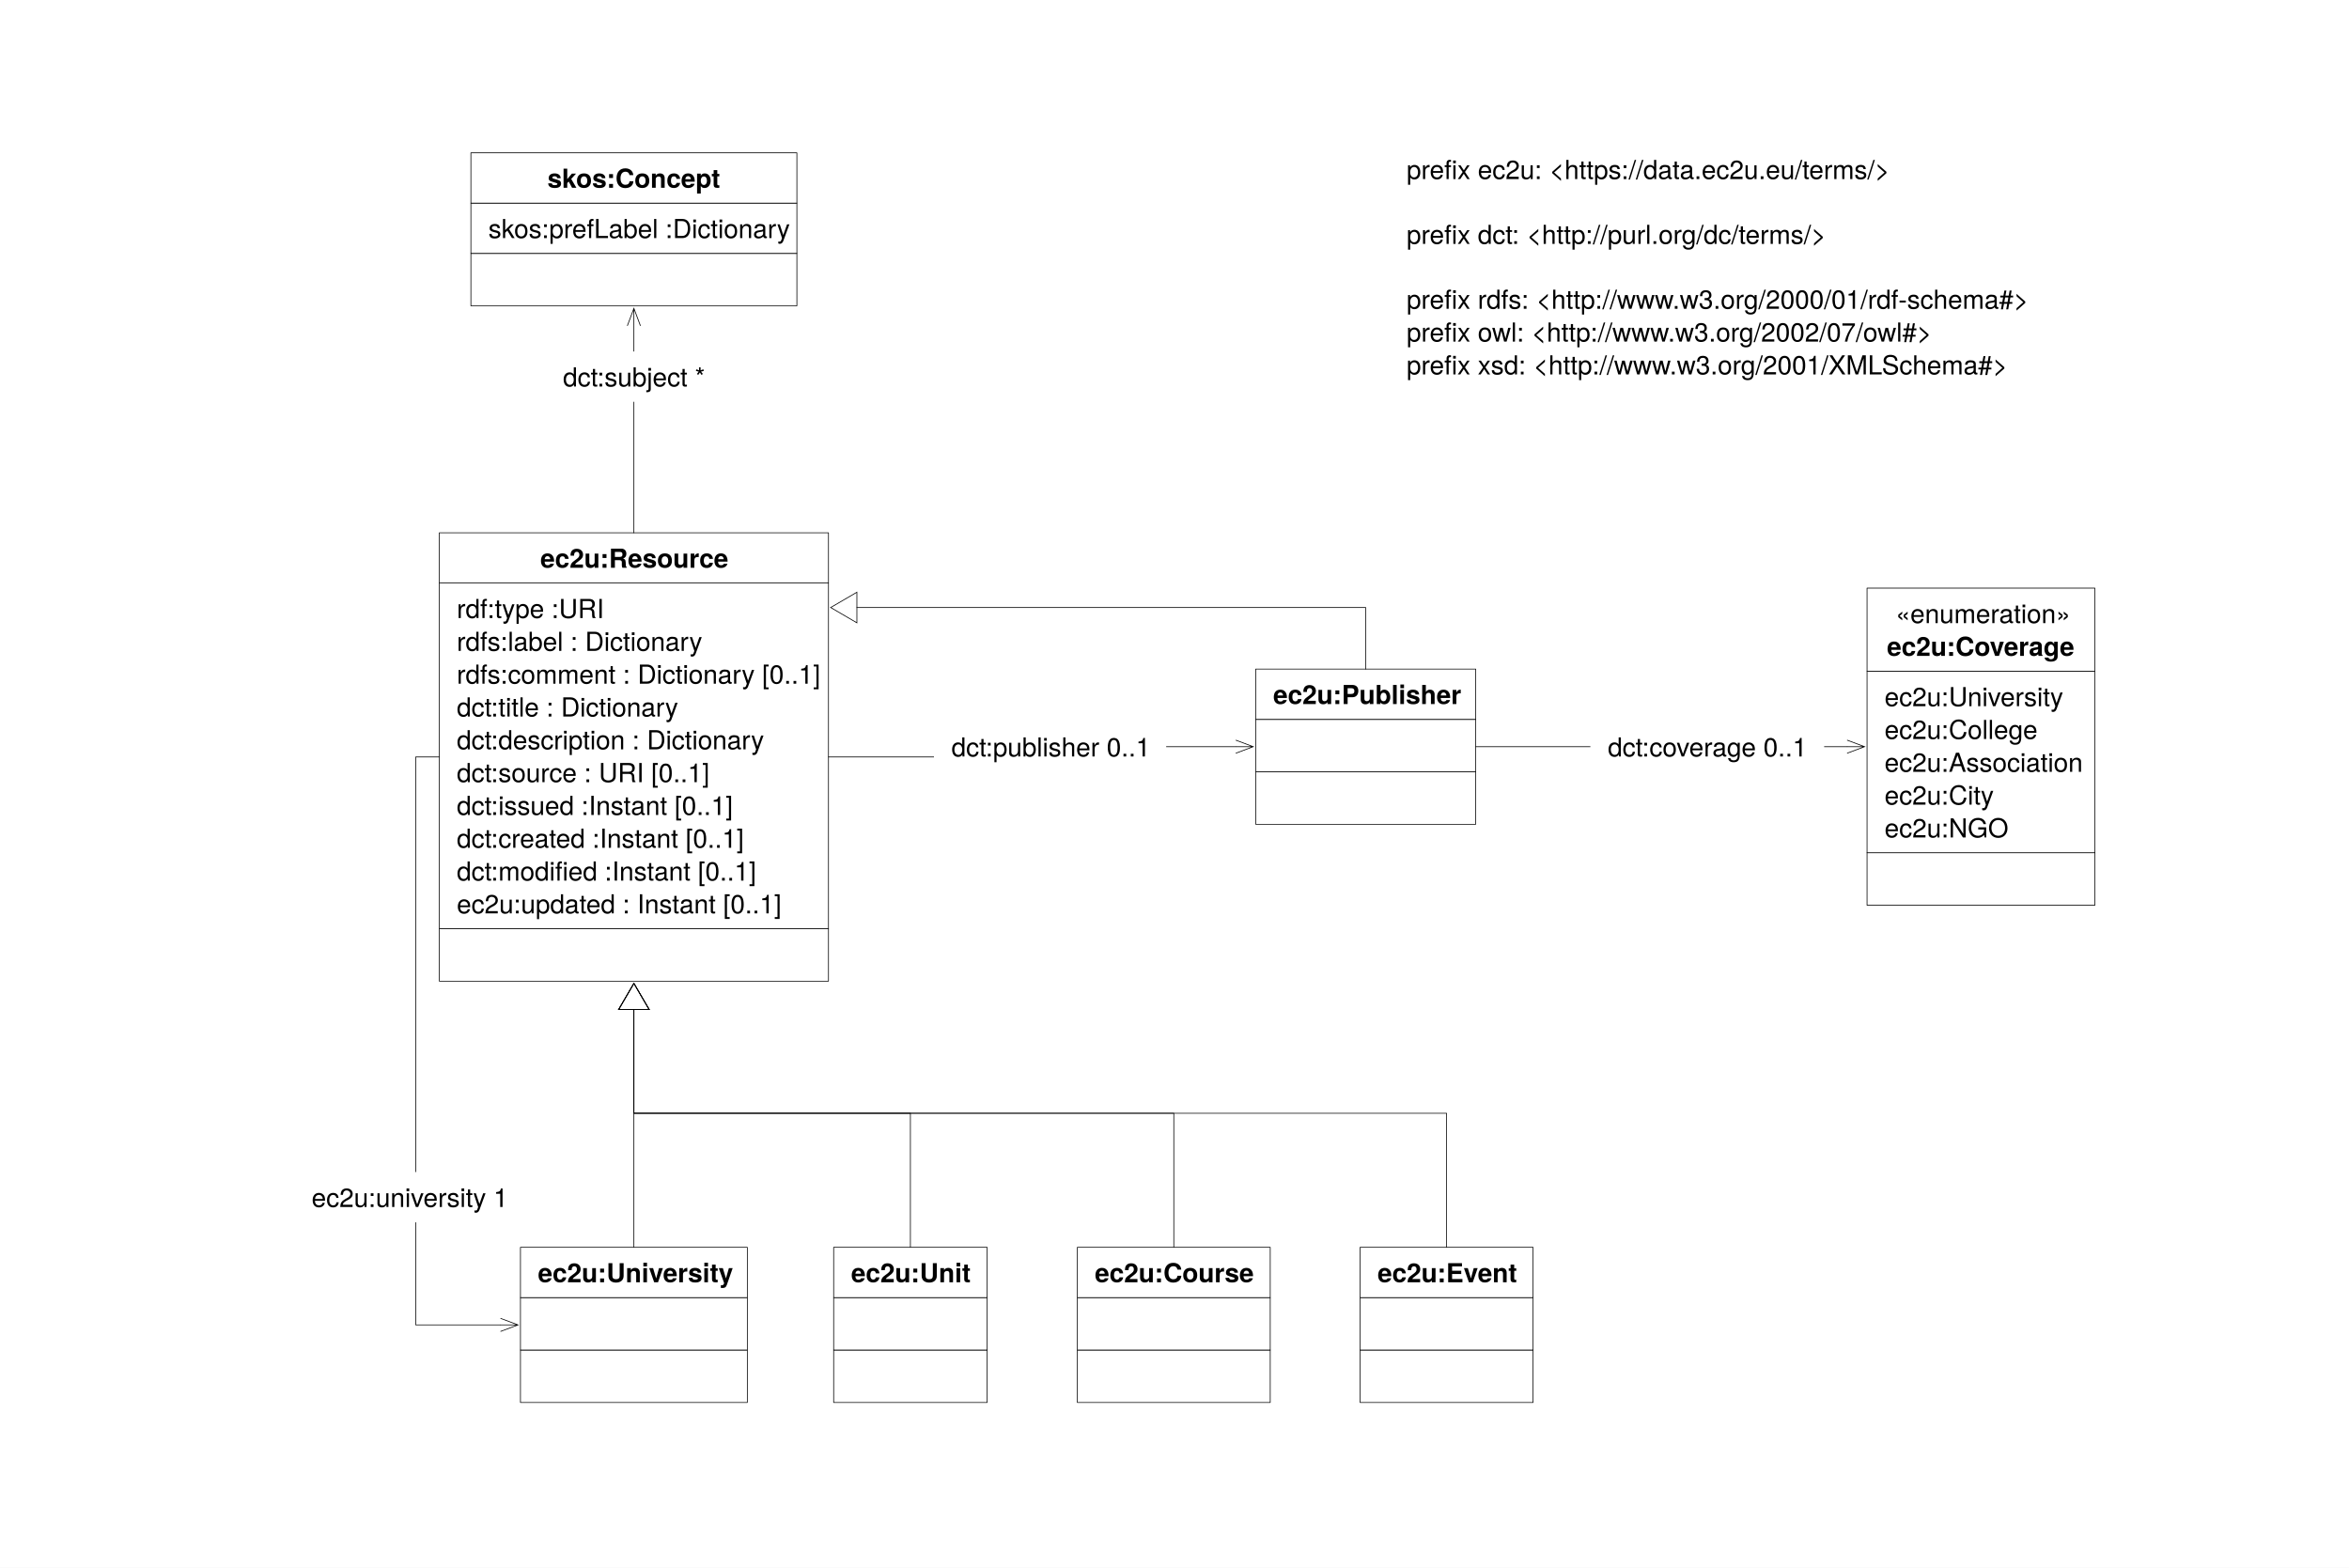
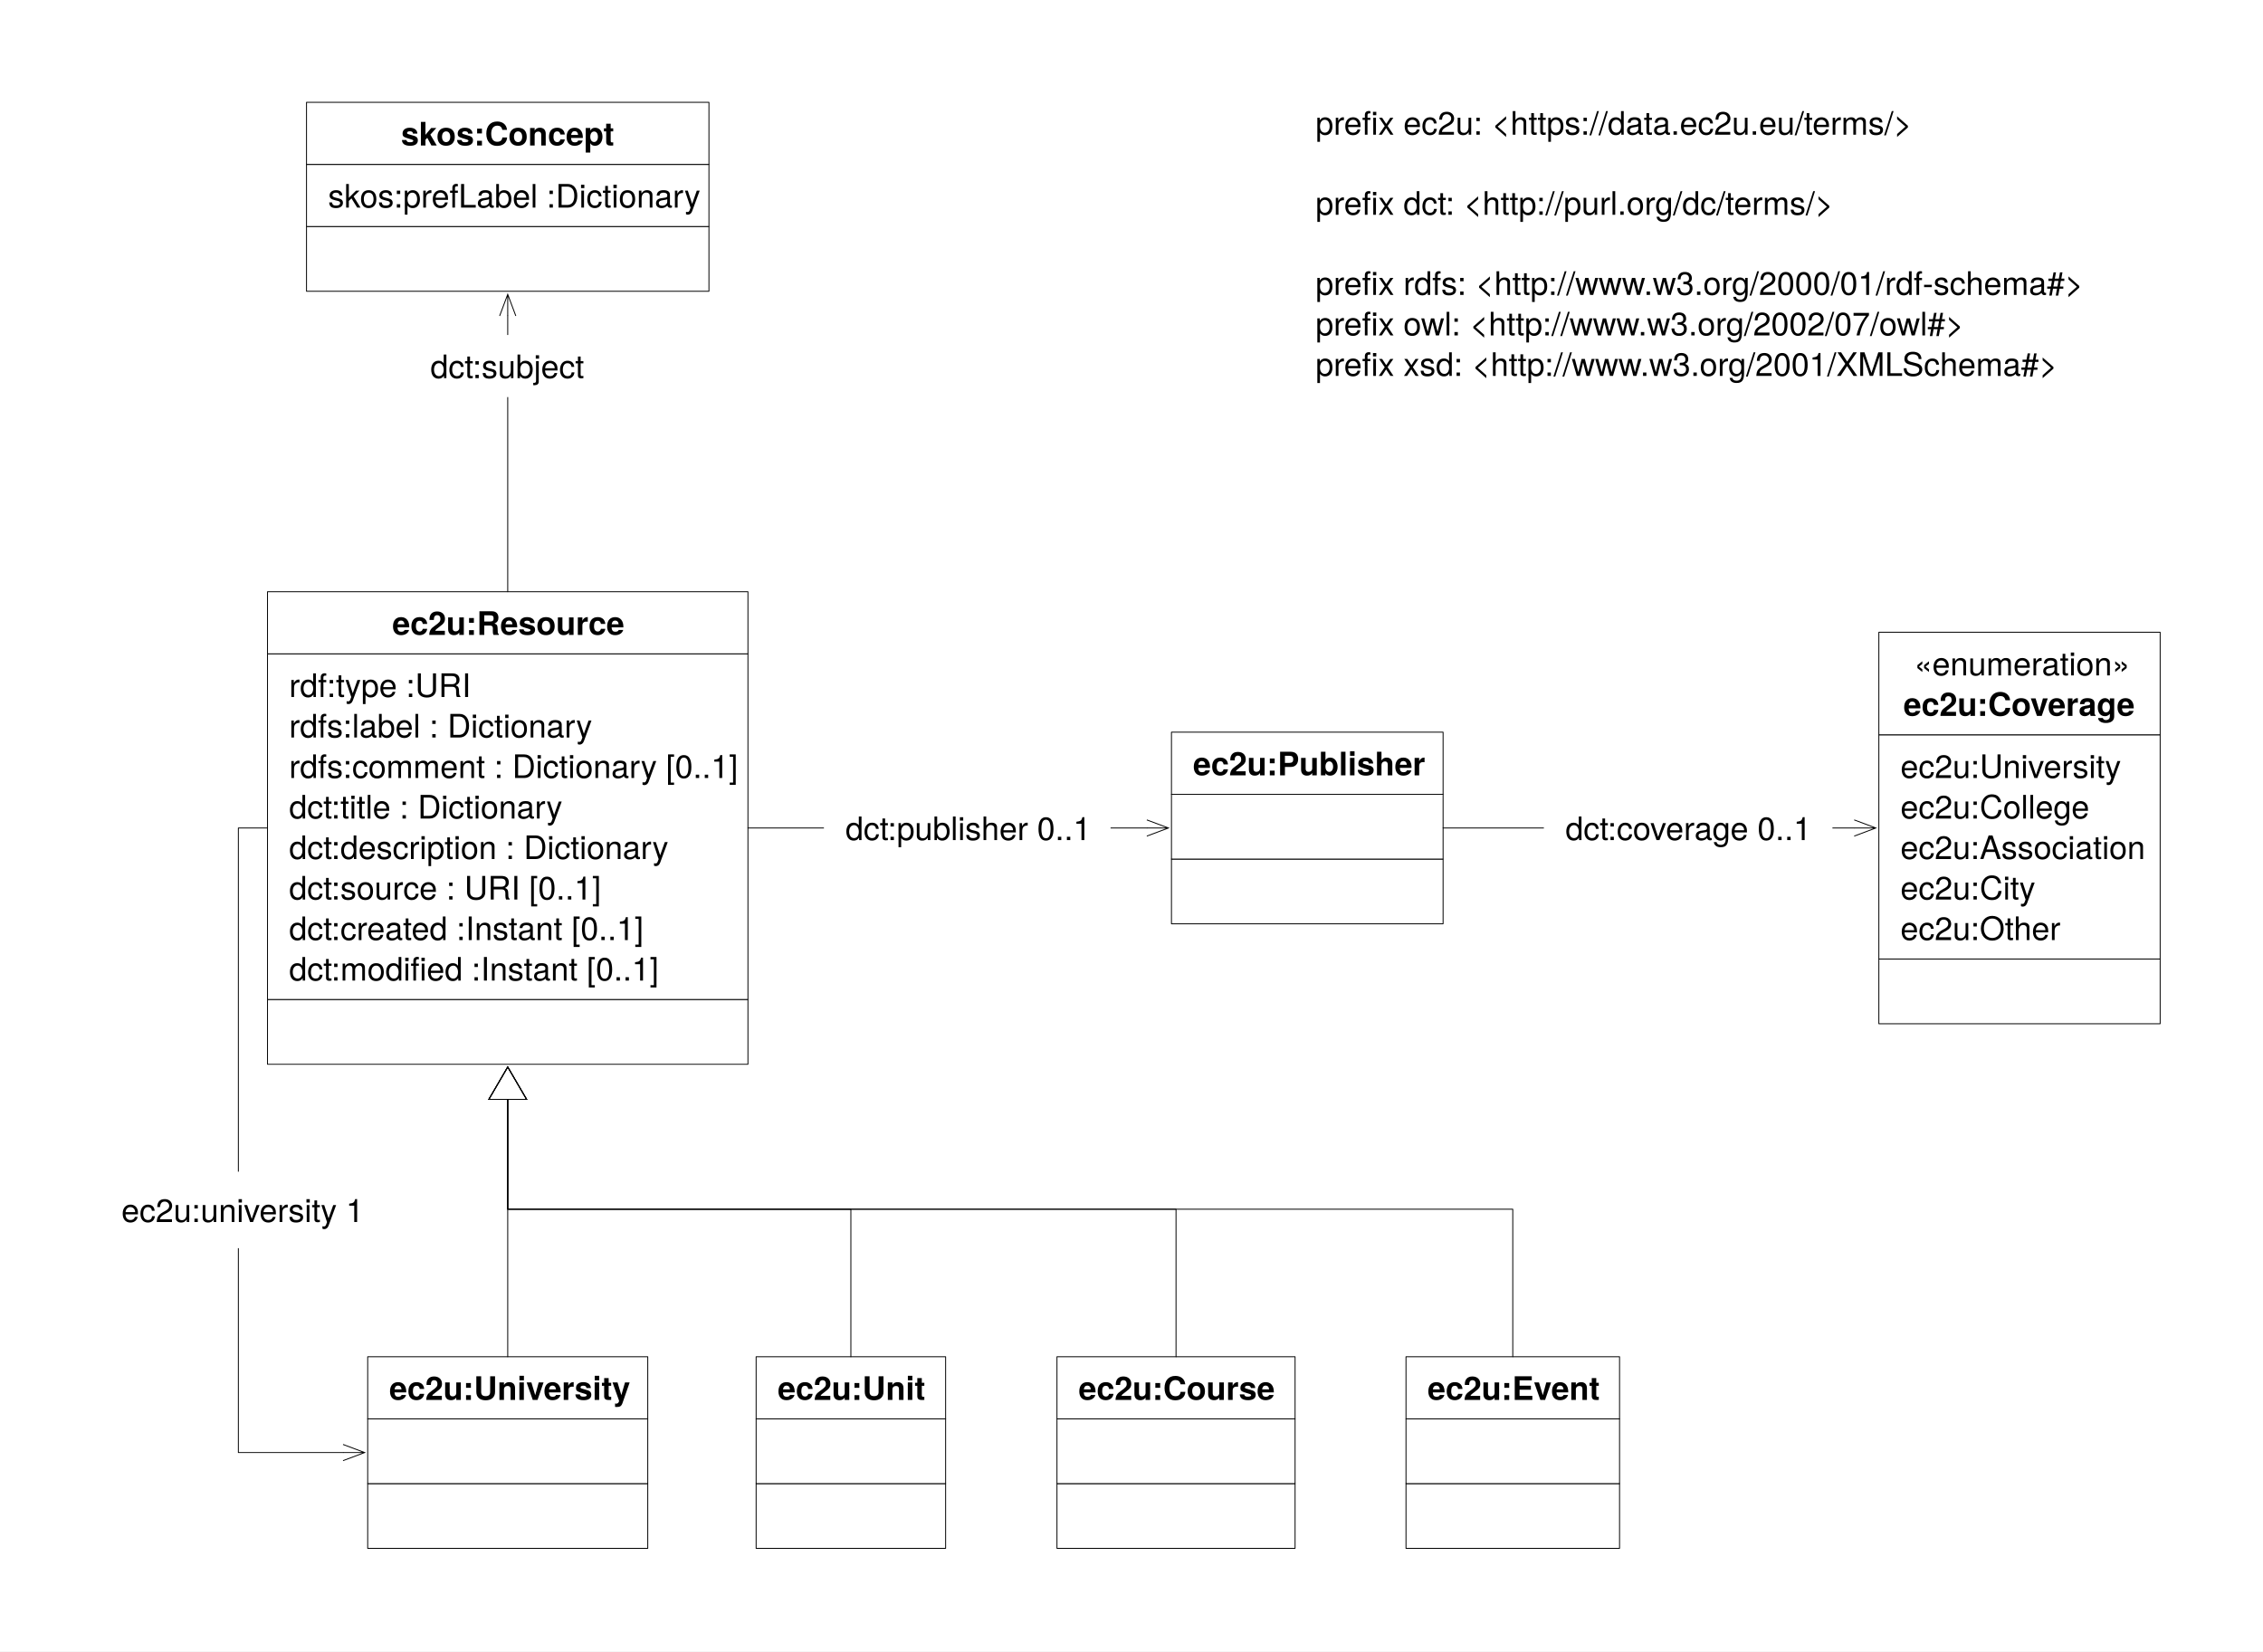
- <svg xmlns="http://www.w3.org/2000/svg" xmlns:xlink="http://www.w3.org/1999/xlink" version="1.1" viewBox="0 0 806 538" width="806" height="538">
+ <svg xmlns="http://www.w3.org/2000/svg" xmlns:xlink="http://www.w3.org/1999/xlink" version="1.1" viewBox="151 24 629 459" width="629" height="459">
  <defs>
    <marker orient="auto" overflow="visible" markerUnits="strokeWidth" id="UMLInheritance_Marker" stroke-linejoin="miter" stroke-miterlimit="10" viewBox="-1 -22 38 44" markerWidth="38" markerHeight="44" color="black">
      <g>
        <path d="M 36 0 L 0 -21 L 0 21 Z" fill="none" stroke="currentColor" stroke-width="1" />
      </g>
    </marker>
    <marker orient="auto" overflow="visible" markerUnits="strokeWidth" id="StickArrow_Marker" stroke-linejoin="miter" stroke-miterlimit="10" viewBox="-1 -10 26 20" markerWidth="26" markerHeight="20" color="black">
      <g>
        <path d="M 24 0 L 0 0 M 0 -9 L 24 0 L 0 9" fill="none" stroke="currentColor" stroke-width="1" />
      </g>
    </marker>
  </defs>
-   <g id="Resources" fill-opacity="1" stroke-dasharray="none" fill="none" stroke="none" stroke-opacity="1">
-     <rect fill="white" x="0" y="0" width="806" height="538" />
+   <g id="Resources" stroke-opacity="1" stroke-dasharray="none" fill="none" stroke="none" fill-opacity="1">
+     <rect fill="white" x="151" y="24" width="629" height="459" />
    <g id="Resources_Layer_1">
      <g id="Group_2">
        <g id="Graphic_5">
-           <rect x="178.583" y="463.293" width="77.844" height="18" fill="white" />
-           <rect x="178.583" y="463.293" width="77.844" height="18" stroke="black" stroke-linecap="round" stroke-linejoin="round" stroke-width=".25" />
+           <rect x="253.2" y="436.363" width="77.844" height="18" fill="white" />
+           <rect x="253.2" y="436.363" width="77.844" height="18" stroke="black" stroke-linecap="round" stroke-linejoin="round" stroke-width=".25" />
        </g>
        <g id="Graphic_4">
-           <rect x="178.583" y="445.293" width="77.844" height="18" fill="white" />
-           <rect x="178.583" y="445.293" width="77.844" height="18" stroke="black" stroke-linecap="round" stroke-linejoin="round" stroke-width=".25" />
+           <rect x="253.2" y="418.363" width="77.844" height="18" fill="white" />
+           <rect x="253.2" y="418.363" width="77.844" height="18" stroke="black" stroke-linecap="round" stroke-linejoin="round" stroke-width=".25" />
        </g>
        <g id="Graphic_3">
-           <rect x="178.583" y="428.031" width="77.844" height="17.261" fill="white" />
-           <rect x="178.583" y="428.031" width="77.844" height="17.261" stroke="black" stroke-linecap="round" stroke-linejoin="round" stroke-width=".25" />
-           <text transform="translate(184.5827 431.0315)" fill="black">
+           <rect x="253.2" y="401.102" width="77.844" height="17.261" fill="white" />
+           <rect x="253.2" y="401.102" width="77.844" height="17.261" stroke="black" stroke-linecap="round" stroke-linejoin="round" stroke-width=".25" />
+           <text transform="translate(259.2003 404.1024)" fill="black">
            <tspan font-family="Helvetica Neue" font-weight="bold" font-size="9" fill="black" x="48316906e-20" y="9">ec2u:University
                        </tspan>
          </text>
        </g>
      </g>
      <g id="Graphic_6">
-         <text transform="translate(482.6378 52.44094)" fill="black">
+         <text transform="translate(516.6535 52.44094)" fill="black">
          <tspan font-family="Helvetica Neue" font-size="9" fill="black" x="0" y="9">prefix ec2u: &lt;https://data.ec2u.eu/terms/&gt;</tspan>
          <tspan font-family="Helvetica Neue" font-size="9" fill="black" x="0" y="31.261">prefix dct: &lt;http://purl.org/dc/terms/&gt;</tspan>
          <tspan font-family="Helvetica Neue" font-size="9" fill="black" x="0" y="53.522">prefix rdfs: &lt;http://www.w3.org/2000/01/rdf-schema#&gt;</tspan>
          <tspan font-family="Helvetica Neue" font-size="9" fill="black" x="0" y="64.783">prefix owl: &lt;http://www.w3.org/2002/07/owl#&gt;</tspan>
          <tspan font-family="Helvetica Neue" font-size="9" fill="black" x="0" y="76.044">prefix xsd: &lt;http://www.w3.org/2001/XMLSchema#&gt;</tspan>
        </text>
      </g>
      <g id="Group_7">
        <g id="Graphic_10">
-           <rect x="150.737" y="318.706" width="133.536" height="18" fill="white" />
-           <rect x="150.737" y="318.706" width="133.536" height="18" stroke="black" stroke-linecap="round" stroke-linejoin="round" stroke-width=".25" />
+           <rect x="225.354" y="301.815" width="133.536" height="18" fill="white" />
+           <rect x="225.354" y="301.815" width="133.536" height="18" stroke="black" stroke-linecap="round" stroke-linejoin="round" stroke-width=".25" />
        </g>
        <g id="Graphic_9">
-           <rect x="150.737" y="200.096" width="133.536" height="118.611" fill="white" />
-           <rect x="150.737" y="200.096" width="133.536" height="118.611" stroke="black" stroke-linecap="round" stroke-linejoin="round" stroke-width=".25" />
-           <text transform="translate(156.7367 203.0957)" fill="black">
+           <rect x="225.354" y="205.726" width="133.536" height="96.088" fill="white" />
+           <rect x="225.354" y="205.726" width="133.536" height="96.088" stroke="black" stroke-linecap="round" stroke-linejoin="round" stroke-width=".25" />
+           <text transform="translate(231.3543 208.7262)" fill="black">
            <tspan font-family="Helvetica Neue" font-size="9" fill="black" x="0" y="9">rdf:type :URI</tspan>
            <tspan font-family="Helvetica Neue" font-size="9" fill="black" x="0" y="20.261">rdfs:label :
                            Dictionary
                        </tspan>
            <tspan font-family="Helvetica Neue" font-size="9" fill="black" x="0" y="31.522">rdfs:comment :
                            Dictionary [0..1]
                        </tspan>
            <tspan font-family="Helvetica Neue" font-size="9" fill="black" x="0" y="42.783">dct:title :
                            Dictionary
                        </tspan>
            <tspan font-family="Helvetica Neue" font-size="9" fill="black" x="0" y="54.044">dct:description
                            : Dictionary
                        </tspan>
            <tspan font-family="Helvetica Neue" font-size="9" fill="black" x="0" y="65.305">dct:source :
                            URI [0..1]
                        </tspan>
-             <tspan font-family="Helvetica Neue" font-size="9" fill="black" x="0" y="76.566">dct:issued
+             <tspan font-family="Helvetica Neue" font-size="9" fill="black" x="0" y="76.566">dct:created
                            :Instant [0..1]
                        </tspan>
-             <tspan font-family="Helvetica Neue" font-size="9" fill="black" x="0" y="87.827">dct:created
+             <tspan font-family="Helvetica Neue" font-size="9" fill="black" x="0" y="87.827">dct:modified
                            :Instant [0..1]
                        </tspan>
-             <tspan font-family="Helvetica Neue" font-size="9" fill="black" x="0" y="99.088">dct:modified
-                             :Instant [0..1]
-                         </tspan>
-             <tspan font-family="Helvetica Neue" font-size="9" fill="black" x="0" y="110.35">ec2u:updated :
-                             Instant [0..1]
-                         </tspan>
          </text>
        </g>
        <g id="Graphic_8">
-           <rect x="150.737" y="182.835" width="133.536" height="17.261" fill="white" />
-           <rect x="150.737" y="182.835" width="133.536" height="17.261" stroke="black" stroke-linecap="round" stroke-linejoin="round" stroke-width=".25" />
-           <text transform="translate(185.4152 185.8347)" fill="black">
+           <rect x="225.354" y="188.465" width="133.536" height="17.261" fill="white" />
+           <rect x="225.354" y="188.465" width="133.536" height="17.261" stroke="black" stroke-linecap="round" stroke-linejoin="round" stroke-width=".25" />
+           <text transform="translate(260.0328 191.4651)" fill="black">
            <tspan font-family="Helvetica Neue" font-weight="bold" font-size="9" fill="black" x="4973799e-20" y="9">ec2u:Resource
                        </tspan>
          </text>
        </g>
      </g>
      <g id="Line_11">
-         <line x1="217.505" y1="428.031" x2="217.505" y2="346.456" marker-end="url(#UMLInheritance_Marker)" stroke="black" stroke-linecap="round" stroke-linejoin="round" stroke-width=".25" />
+         <line x1="292.122" y1="401.102" x2="292.122" y2="329.565" marker-end="url(#UMLInheritance_Marker)" stroke="black" stroke-linecap="round" stroke-linejoin="round" stroke-width=".25" />
      </g>
      <g id="Line_14">
-         <path d="M 150.737 259.771 L 142.637 259.771 L 142.637 454.662 L 171.733 454.662" marker-end="url(#StickArrow_Marker)" stroke="black" stroke-linecap="round" stroke-linejoin="round" stroke-width=".25" />
-       </g>
-       <g id="Graphic_15">
-         <rect x="100.923" y="402.205" width="77.016" height="17.261" fill="white" />
-         <text transform="translate(106.9232 405.2049)" fill="black">
-           <tspan font-family="Helvetica Neue" font-size="9" fill="black" x="0" y="9">ec2u:university 1</tspan>
-         </text>
+         <path d="M 225.354 254.14 L 217.254 254.14 L 217.254 427.733 L 246.35 427.733" marker-end="url(#StickArrow_Marker)" stroke="black" stroke-linecap="round" stroke-linejoin="round" stroke-width=".25" />
      </g>
      <g id="Group_16">
        <g id="Graphic_19">
-           <rect x="286.047" y="463.293" width="52.671" height="18" fill="white" />
-           <rect x="286.047" y="463.293" width="52.671" height="18" stroke="black" stroke-linecap="round" stroke-linejoin="round" stroke-width=".25" />
+           <rect x="361.165" y="436.363" width="52.671" height="18" fill="white" />
+           <rect x="361.165" y="436.363" width="52.671" height="18" stroke="black" stroke-linecap="round" stroke-linejoin="round" stroke-width=".25" />
        </g>
        <g id="Graphic_18">
-           <rect x="286.047" y="445.293" width="52.671" height="18" fill="white" />
-           <rect x="286.047" y="445.293" width="52.671" height="18" stroke="black" stroke-linecap="round" stroke-linejoin="round" stroke-width=".25" />
+           <rect x="361.165" y="418.363" width="52.671" height="18" fill="white" />
+           <rect x="361.165" y="418.363" width="52.671" height="18" stroke="black" stroke-linecap="round" stroke-linejoin="round" stroke-width=".25" />
        </g>
        <g id="Graphic_17">
-           <rect x="286.047" y="428.031" width="52.671" height="17.261" fill="white" />
-           <rect x="286.047" y="428.031" width="52.671" height="17.261" stroke="black" stroke-linecap="round" stroke-linejoin="round" stroke-width=".25" />
-           <text transform="translate(292.0468 431.0315)" fill="black">
+           <rect x="361.165" y="401.102" width="52.671" height="17.261" fill="white" />
+           <rect x="361.165" y="401.102" width="52.671" height="17.261" stroke="black" stroke-linecap="round" stroke-linejoin="round" stroke-width=".25" />
+           <text transform="translate(367.1649 404.1024)" fill="black">
            <tspan font-family="Helvetica Neue" font-weight="bold" font-size="9" fill="black" x="0" y="9">
                            ec2u:Unit
                        </tspan>
          </text>
        </g>
      </g>
      <g id="Group_20">
        <g id="Graphic_23">
-           <rect x="369.669" y="463.293" width="66.18" height="18" fill="white" />
-           <rect x="369.669" y="463.293" width="66.18" height="18" stroke="black" stroke-linecap="round" stroke-linejoin="round" stroke-width=".25" />
+           <rect x="444.787" y="436.363" width="66.18" height="18" fill="white" />
+           <rect x="444.787" y="436.363" width="66.18" height="18" stroke="black" stroke-linecap="round" stroke-linejoin="round" stroke-width=".25" />
        </g>
        <g id="Graphic_22">
-           <rect x="369.669" y="445.293" width="66.18" height="18" fill="white" />
-           <rect x="369.669" y="445.293" width="66.18" height="18" stroke="black" stroke-linecap="round" stroke-linejoin="round" stroke-width=".25" />
+           <rect x="444.787" y="418.363" width="66.18" height="18" fill="white" />
+           <rect x="444.787" y="418.363" width="66.18" height="18" stroke="black" stroke-linecap="round" stroke-linejoin="round" stroke-width=".25" />
        </g>
        <g id="Graphic_21">
-           <rect x="369.669" y="428.031" width="66.18" height="17.261" fill="white" />
-           <rect x="369.669" y="428.031" width="66.18" height="17.261" stroke="black" stroke-linecap="round" stroke-linejoin="round" stroke-width=".25" />
-           <text transform="translate(375.6688 431.0315)" fill="black">
+           <rect x="444.787" y="401.102" width="66.18" height="17.261" fill="white" />
+           <rect x="444.787" y="401.102" width="66.18" height="17.261" stroke="black" stroke-linecap="round" stroke-linejoin="round" stroke-width=".25" />
+           <text transform="translate(450.7869 404.1024)" fill="black">
            <tspan font-family="Helvetica Neue" font-weight="bold" font-size="9" fill="black" x="14921397e-20" y="9">ec2u:Course
                        </tspan>
          </text>
        </g>
      </g>
      <g id="Line_24">
-         <path d="M 312.382 428.031 L 312.382 382.031 L 217.505 382.031 L 217.505 346.456" marker-end="url(#UMLInheritance_Marker)" stroke="black" stroke-linecap="round" stroke-linejoin="round" stroke-width=".25" />
+         <path d="M 387.5 401.102 L 387.5 360.102 L 292.122 360.102 L 292.122 329.565" marker-end="url(#UMLInheritance_Marker)" stroke="black" stroke-linecap="round" stroke-linejoin="round" stroke-width=".25" />
      </g>
      <g id="Line_25">
-         <path d="M 402.759 428.031 L 402.759 382.031 L 217.505 382.031 L 217.505 346.456" marker-end="url(#UMLInheritance_Marker)" stroke="black" stroke-linecap="round" stroke-linejoin="round" stroke-width=".25" />
+         <path d="M 477.877 401.102 L 477.877 360.102 L 292.122 360.102 L 292.122 329.565" marker-end="url(#UMLInheritance_Marker)" stroke="black" stroke-linecap="round" stroke-linejoin="round" stroke-width=".25" />
      </g>
      <g id="Group_26">
        <g id="Graphic_29">
-           <rect x="466.678" y="463.293" width="59.358" height="18" fill="white" />
-           <rect x="466.678" y="463.293" width="59.358" height="18" stroke="black" stroke-linecap="round" stroke-linejoin="round" stroke-width=".25" />
+           <rect x="541.796" y="436.363" width="59.358" height="18" fill="white" />
+           <rect x="541.796" y="436.363" width="59.358" height="18" stroke="black" stroke-linecap="round" stroke-linejoin="round" stroke-width=".25" />
        </g>
        <g id="Graphic_28">
-           <rect x="466.678" y="445.293" width="59.358" height="18" fill="white" />
-           <rect x="466.678" y="445.293" width="59.358" height="18" stroke="black" stroke-linecap="round" stroke-linejoin="round" stroke-width=".25" />
+           <rect x="541.796" y="418.363" width="59.358" height="18" fill="white" />
+           <rect x="541.796" y="418.363" width="59.358" height="18" stroke="black" stroke-linecap="round" stroke-linejoin="round" stroke-width=".25" />
        </g>
        <g id="Graphic_27">
          <a xlink:href="file:/Users/Alessandro/Metreeca/Projects/EC2U/Data/docs/collections/events/index.graffle">
-             <rect x="466.678" y="428.031" width="59.358" height="17.261" fill="white" />
-             <rect x="466.678" y="428.031" width="59.358" height="17.261" stroke="black" stroke-linecap="round" stroke-linejoin="round" stroke-width=".25" />
-             <text transform="translate(472.6779 431.0315)" fill="black">
+             <rect x="541.796" y="401.102" width="59.358" height="17.261" fill="white" />
+             <rect x="541.796" y="401.102" width="59.358" height="17.261" stroke="black" stroke-linecap="round" stroke-linejoin="round" stroke-width=".25" />
+             <text transform="translate(547.796 404.1024)" fill="black">
              <tspan font-family="Helvetica Neue" font-weight="bold" font-size="9" fill="black" x="8881784e-20" y="9">ec2u:Event
                            </tspan>
            </text>
          </a>
        </g>
      </g>
      <g id="Line_30">
-         <path d="M 496.357 428.031 L 496.357 382.031 L 217.505 382.031 L 217.505 346.456" marker-end="url(#UMLInheritance_Marker)" stroke="black" stroke-linecap="round" stroke-linejoin="round" stroke-width=".25" />
+         <path d="M 571.475 401.102 L 571.475 360.102 L 292.122 360.102 L 292.122 329.565" marker-end="url(#UMLInheritance_Marker)" stroke="black" stroke-linecap="round" stroke-linejoin="round" stroke-width=".25" />
      </g>
      <g id="Group_31">
        <g id="Graphic_34">
-           <rect x="640.63" y="292.646" width="78.186" height="18" fill="white" />
-           <rect x="640.63" y="292.646" width="78.186" height="18" stroke="black" stroke-linecap="round" stroke-linejoin="round" stroke-width=".25" />
+           <rect x="673.228" y="290.549" width="78.186" height="18" fill="white" />
+           <rect x="673.228" y="290.549" width="78.186" height="18" stroke="black" stroke-linecap="round" stroke-linejoin="round" stroke-width=".25" />
        </g>
        <g id="Graphic_33">
-           <rect x="640.63" y="230.341" width="78.186" height="62.305" fill="white" />
-           <rect x="640.63" y="230.341" width="78.186" height="62.305" stroke="black" stroke-linecap="round" stroke-linejoin="round" stroke-width=".25" />
-           <text transform="translate(646.6299 233.3407)" fill="black">
+           <rect x="673.228" y="228.244" width="78.186" height="62.305" fill="white" />
+           <rect x="673.228" y="228.244" width="78.186" height="62.305" stroke="black" stroke-linecap="round" stroke-linejoin="round" stroke-width=".25" />
+           <text transform="translate(679.2283 231.2438)" fill="black">
            <tspan font-family="Helvetica Neue" font-size="9" fill="black" x="0" y="9">ec2u:University
                        </tspan>
            <tspan font-family="Helvetica Neue" font-size="9" fill="black" x="0" y="20.261">ec2u:College
                        </tspan>
            <tspan font-family="Helvetica Neue" font-size="9" fill="black" x="0" y="31.522">
                            ec2u:Association
                        </tspan>
            <tspan font-family="Helvetica Neue" font-size="9" fill="black" x="0" y="42.783">ec2u:City
                        </tspan>
-             <tspan font-family="Helvetica Neue" font-size="9" fill="black" x="0" y="54.044">ec2u:NGO
+             <tspan font-family="Helvetica Neue" font-size="9" fill="black" x="0" y="54.044">ec2u:Other
                        </tspan>
          </text>
        </g>
        <g id="Graphic_32">
-           <rect x="640.63" y="201.828" width="78.186" height="28.513" fill="white" />
-           <rect x="640.63" y="201.828" width="78.186" height="28.513" stroke="black" stroke-linecap="round" stroke-linejoin="round" stroke-width=".25" />
-           <text transform="translate(647.4624 204.8277)" fill="black">
+           <rect x="673.228" y="199.731" width="78.186" height="28.513" fill="white" />
+           <rect x="673.228" y="199.731" width="78.186" height="28.513" stroke="black" stroke-linecap="round" stroke-linejoin="round" stroke-width=".25" />
+           <text transform="translate(680.0608 202.7307)" fill="black">
            <tspan font-family="Helvetica Neue" font-size="9" fill="black" x="3.002" y="9">«enumeration»
                        </tspan>
            <tspan font-family="Helvetica Neue" font-weight="bold" font-size="9" fill="black" x="31974423e-20" y="20.252">ec2u:Coverage
                        </tspan>
          </text>
        </g>
      </g>
      <g id="Group_39">
        <g id="Graphic_42">
-           <rect x="430.866" y="264.867" width="75.495" height="18" fill="white" />
-           <rect x="430.866" y="264.867" width="75.495" height="18" stroke="black" stroke-linecap="round" stroke-linejoin="round" stroke-width=".25" />
+           <rect x="476.609" y="262.77" width="75.495" height="18" fill="white" />
+           <rect x="476.609" y="262.77" width="75.495" height="18" stroke="black" stroke-linecap="round" stroke-linejoin="round" stroke-width=".25" />
        </g>
        <g id="Graphic_41">
-           <rect x="430.866" y="246.867" width="75.495" height="18" fill="white" />
-           <rect x="430.866" y="246.867" width="75.495" height="18" stroke="black" stroke-linecap="round" stroke-linejoin="round" stroke-width=".25" />
+           <rect x="476.609" y="244.77" width="75.495" height="18" fill="white" />
+           <rect x="476.609" y="244.77" width="75.495" height="18" stroke="black" stroke-linecap="round" stroke-linejoin="round" stroke-width=".25" />
        </g>
        <g id="Graphic_40">
-           <rect x="430.866" y="229.606" width="75.495" height="17.261" fill="white" />
-           <rect x="430.866" y="229.606" width="75.495" height="17.261" stroke="black" stroke-linecap="round" stroke-linejoin="round" stroke-width=".25" />
-           <text transform="translate(436.8662 232.6063)" fill="black">
+           <rect x="476.609" y="227.509" width="75.495" height="17.261" fill="white" />
+           <rect x="476.609" y="227.509" width="75.495" height="17.261" stroke="black" stroke-linecap="round" stroke-linejoin="round" stroke-width=".25" />
+           <text transform="translate(482.6086 230.5094)" fill="black">
            <tspan font-family="Helvetica Neue" font-weight="bold" font-size="9" fill="black" x="0" y="9">
                            ec2u:Publisher
                        </tspan>
          </text>
        </g>
      </g>
      <g id="Line_43">
-         <path d="M 284.273 259.771 L 357.373 259.771 L 357.373 256.237 L 424.016 256.237" marker-end="url(#StickArrow_Marker)" stroke="black" stroke-linecap="round" stroke-linejoin="round" stroke-width=".25" />
+         <line x1="358.89" y1="254.14" x2="469.759" y2="254.14" marker-end="url(#StickArrow_Marker)" stroke="black" stroke-linecap="round" stroke-linejoin="round" stroke-width=".25" />
      </g>
      <g id="Graphic_44">
-         <rect x="320.465" y="247.606" width="79.68" height="17.261" fill="white" />
-         <text transform="translate(326.465 250.6063)" fill="black">
+         <rect x="380.005" y="245.509" width="79.68" height="17.261" fill="white" />
+         <text transform="translate(386.0048 248.5094)" fill="black">
          <tspan font-family="Helvetica Neue" font-size="9" fill="black" x="14921397e-20" y="9">dct:publisher
                        0..1
                    </tspan>
        </text>
      </g>
      <g id="Line_45">
-         <line x1="506.361" y1="256.237" x2="633.78" y2="256.237" marker-end="url(#StickArrow_Marker)" stroke="black" stroke-linecap="round" stroke-linejoin="round" stroke-width=".25" />
+         <line x1="552.104" y1="254.14" x2="666.378" y2="254.14" marker-end="url(#StickArrow_Marker)" stroke="black" stroke-linecap="round" stroke-linejoin="round" stroke-width=".25" />
      </g>
      <g id="Graphic_46">
-         <rect x="545.698" y="247.606" width="80.211" height="17.261" fill="white" />
-         <text transform="translate(551.6985 250.6063)" fill="black">
+         <rect x="580.116" y="245.509" width="80.211" height="17.261" fill="white" />
+         <text transform="translate(586.1164 248.5094)" fill="black">
          <tspan font-family="Helvetica Neue" font-size="9" fill="black" x="0" y="9">dct:coverage 0..1</tspan>
        </text>
      </g>
      <g id="Group_47">
        <g id="Graphic_50">
-           <rect x="161.577" y="86.963" width="111.855" height="18" fill="white" />
-           <rect x="161.577" y="86.963" width="111.855" height="18" stroke="black" stroke-linecap="round" stroke-linejoin="round" stroke-width=".25" />
+           <rect x="236.195" y="86.963" width="111.855" height="18" fill="white" />
+           <rect x="236.195" y="86.963" width="111.855" height="18" stroke="black" stroke-linecap="round" stroke-linejoin="round" stroke-width=".25" />
        </g>
        <g id="Graphic_49">
-           <rect x="161.577" y="69.702" width="111.855" height="17.261" fill="white" />
-           <rect x="161.577" y="69.702" width="111.855" height="17.261" stroke="black" stroke-linecap="round" stroke-linejoin="round" stroke-width=".25" />
-           <text transform="translate(167.5772 72.70201)" fill="black">
+           <rect x="236.195" y="69.702" width="111.855" height="17.261" fill="white" />
+           <rect x="236.195" y="69.702" width="111.855" height="17.261" stroke="black" stroke-linecap="round" stroke-linejoin="round" stroke-width=".25" />
+           <text transform="translate(242.1948 72.70201)" fill="black">
            <tspan font-family="Helvetica Neue" font-size="9" fill="black" x="0" y="9">skos:prefLabel
                            :Dictionary
                        </tspan>
          </text>
        </g>
        <g id="Graphic_48">
-           <rect x="161.577" y="52.441" width="111.855" height="17.261" fill="white" />
-           <rect x="161.577" y="52.441" width="111.855" height="17.261" stroke="black" stroke-linecap="round" stroke-linejoin="round" stroke-width=".25" />
-           <text transform="translate(187.8362 55.44094)" fill="black">
+           <rect x="236.195" y="52.441" width="111.855" height="17.261" fill="white" />
+           <rect x="236.195" y="52.441" width="111.855" height="17.261" stroke="black" stroke-linecap="round" stroke-linejoin="round" stroke-width=".25" />
+           <text transform="translate(262.4538 55.44094)" fill="black">
            <tspan font-family="Helvetica Neue" font-weight="bold" font-size="9" fill="black" x="0" y="9">
                            skos:Concept
                        </tspan>
          </text>
        </g>
      </g>
      <g id="Line_52">
-         <line x1="217.505" y1="182.835" x2="217.505" y2="111.813" marker-end="url(#StickArrow_Marker)" stroke="black" stroke-linecap="round" stroke-linejoin="round" stroke-width=".25" />
+         <line x1="292.122" y1="188.465" x2="292.122" y2="111.813" marker-end="url(#StickArrow_Marker)" stroke="black" stroke-linecap="round" stroke-linejoin="round" stroke-width=".25" />
      </g>
      <g id="Graphic_53">
-         <rect x="187.169" y="120.626" width="60.672" height="17.261" fill="white" />
-         <text transform="translate(193.1687 123.626)" fill="black">
-           <tspan font-family="Helvetica Neue" font-size="9" fill="black" x="0" y="9">dct:subject *</tspan>
-         </text>
-       </g>
-       <g id="Line_58">
-         <path d="M 468.614 229.606 L 468.614 208.48 L 294.023 208.48" marker-end="url(#UMLInheritance_Marker)" stroke="black" stroke-linecap="round" stroke-linejoin="round" stroke-width=".25" />
+         <rect x="264.621" y="117.109" width="55.002" height="17.261" fill="white" />
+         <text transform="translate(270.6213 120.1085)" fill="black">
+           <tspan font-family="Helvetica Neue" font-size="9" fill="black" x="2060574e-19" y="9">dct:subject
+                     </tspan>
+         </text>
+       </g>
+       <g id="Graphic_59">
+         <rect x="179.746" y="349.665" width="75.016" height="21.261" fill="white" />
+         <text transform="translate(184.7463 354.6647)" fill="black">
+           <tspan font-family="Helvetica Neue" font-size="9" fill="black" x="0" y="9">ec2u:university 1</tspan>
+         </text>
      </g>
    </g>
  </g>
</svg>
